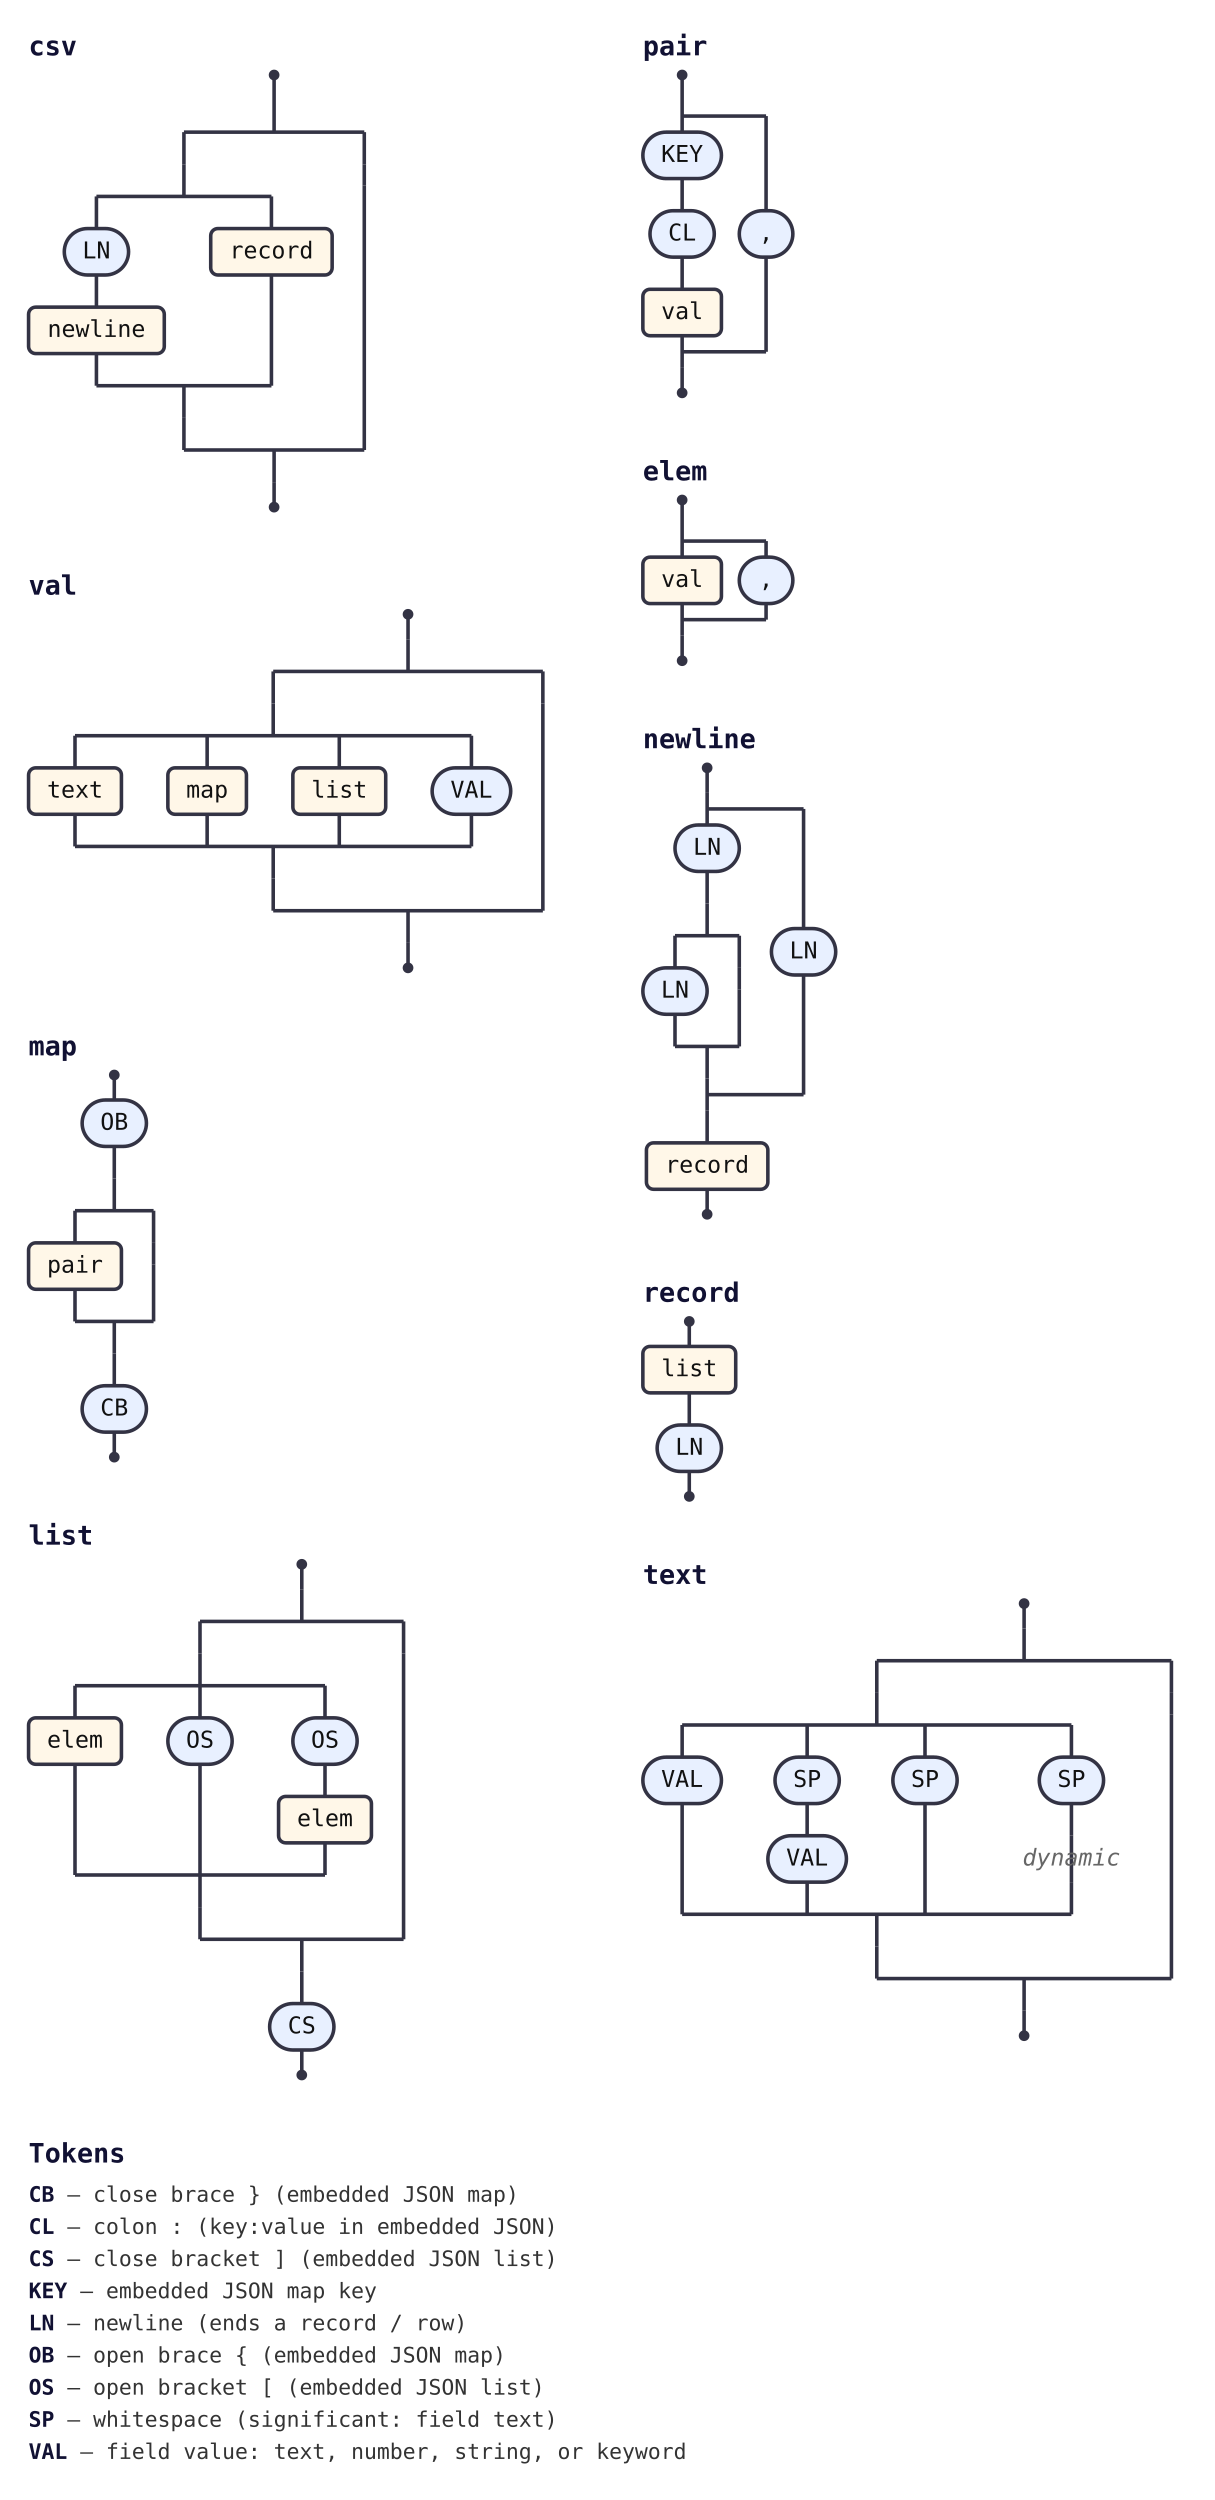
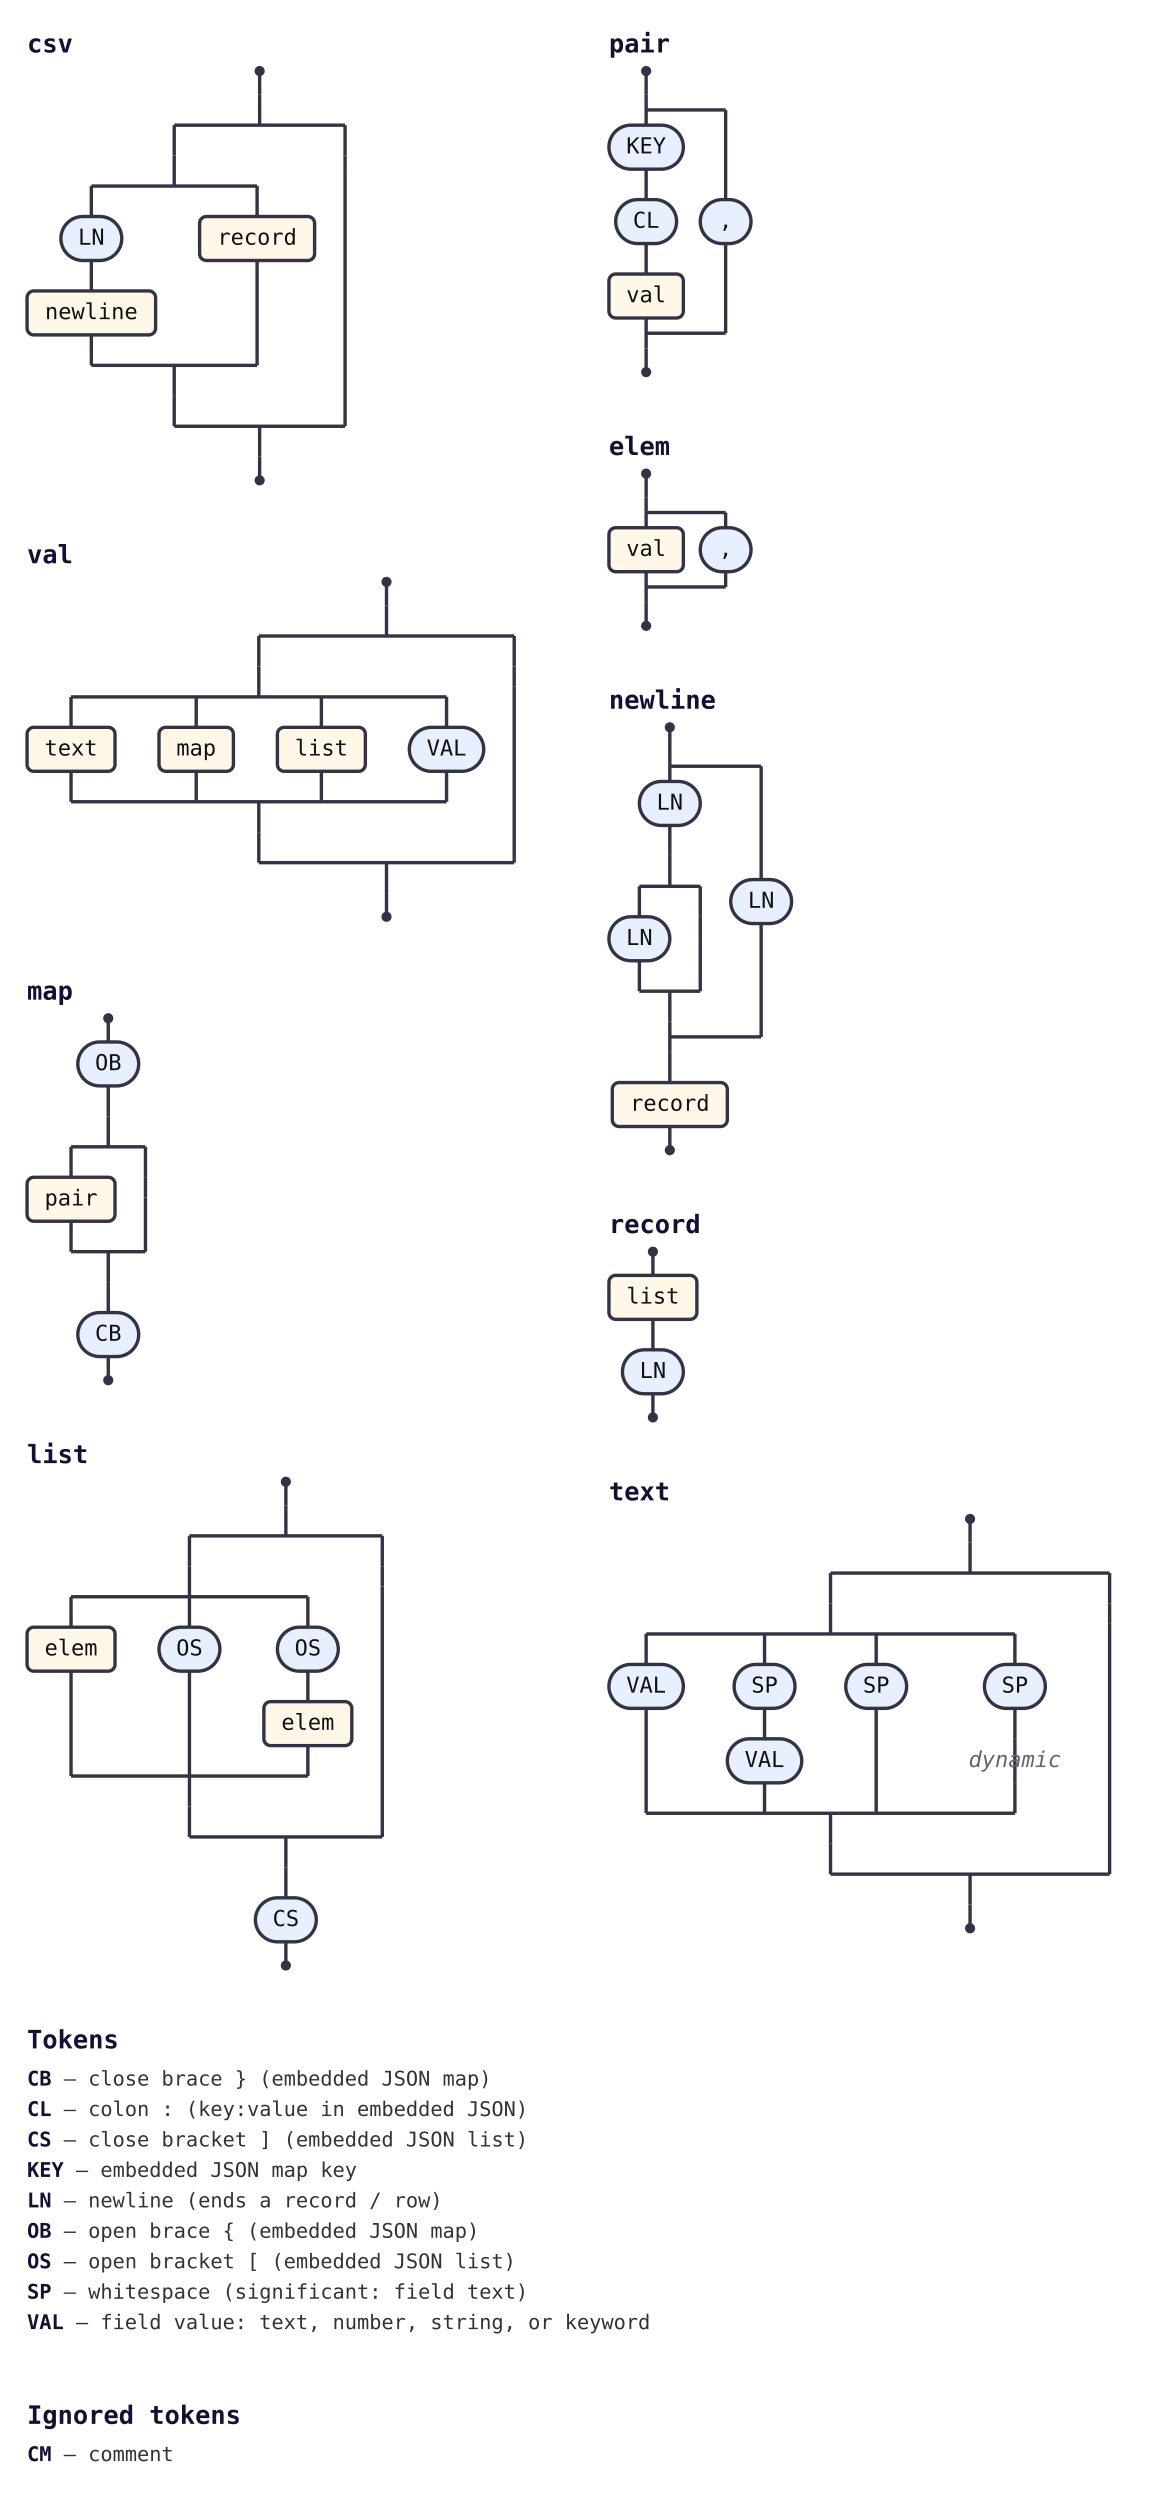
- <svg xmlns="http://www.w3.org/2000/svg" class="railroad" width="680" height="1400" viewBox="0 0 680 1400">
+ <svg xmlns="http://www.w3.org/2000/svg" class="railroad" width="680" height="1478" viewBox="0 0 680 1478">
  <style>svg.railroad{background:#fff;font-family:monospace;font-size:13px}.rr-line{stroke:#334;stroke-width:2;fill:none}.rr-cap{fill:#334}.rr-term{fill:#e8f0ff;stroke:#334;stroke-width:2}.rr-nonterm{fill:#fff7e8;stroke:#334;stroke-width:2}.rr-label{fill:#111;text-anchor:middle;dominant-baseline:middle}.rr-comment{fill:#666;font-style:italic;text-anchor:middle;dominant-baseline:middle}.rr-title{fill:#113;font-weight:bold;font-size:15px}.rr-legend{fill:#333;font-size:12px}.rr-legend-tok{fill:#113;font-weight:bold}a:hover .rr-nonterm{fill:#ffe6b3;cursor:pointer}</style>
  <g>
    <g id="csv">
      <text class="rr-title" x="16" y="31">csv</text>
      <circle class="rr-cap" cx="153.5" cy="42" r="3" />
      <path class="rr-line" d="M153.5 42V56" />
      <path class="rr-line" d="M153.5 56V74" />
      <path class="rr-line" d="M103 74H204" />
      <path class="rr-line" d="M103 252H204" />
      <path class="rr-line" d="M153.5 252V270" />
      <path class="rr-line" d="M103 74V92" />
      <path class="rr-line" d="M103 92V110" />
      <path class="rr-line" d="M54 110H152" />
      <path class="rr-line" d="M54 216H152" />
      <path class="rr-line" d="M103 216V234" />
      <path class="rr-line" d="M54 110V128" />
      <rect class="rr-term" x="36" y="128" width="36" height="26" rx="13" ry="13" />
      <text class="rr-label" x="54" y="141">LN</text>
      <path class="rr-line" d="M54 154V172" />
      <a href="#newline">
        <rect class="rr-nonterm" x="16" y="172" width="76" height="26" rx="4" ry="4" />
        <text class="rr-label" x="54" y="185">newline</text>
      </a>
      <path class="rr-line" d="M54 198V216" />
      <path class="rr-line" d="M152 110V128" />
      <a href="#record">
        <rect class="rr-nonterm" x="118" y="128" width="68" height="26" rx="4" ry="4" />
        <text class="rr-label" x="152" y="141">record</text>
      </a>
      <path class="rr-line" d="M152 154V216" />
      <path class="rr-line" d="M103 234V252" />
      <path class="rr-line" d="M204 74V92" />
      <path class="rr-line" d="M204 92V104" />
      <path class="rr-line" d="M204 104V252" />
      <path class="rr-line" d="M153.5 270V284" />
      <circle class="rr-cap" cx="153.5" cy="284" r="3" />
    </g>
    <g id="val">
      <text class="rr-title" x="16" y="333">val</text>
      <circle class="rr-cap" cx="228.5" cy="344" r="3" />
      <path class="rr-line" d="M228.5 344V358" />
      <path class="rr-line" d="M228.5 358V376" />
      <path class="rr-line" d="M153 376H304" />
      <path class="rr-line" d="M153 510H304" />
      <path class="rr-line" d="M228.5 510V528" />
      <path class="rr-line" d="M153 376V394" />
      <path class="rr-line" d="M153 394V412" />
      <path class="rr-line" d="M42 412H264" />
      <path class="rr-line" d="M42 474H264" />
      <path class="rr-line" d="M153 474V492" />
      <path class="rr-line" d="M42 412V430" />
      <a href="#text">
        <rect class="rr-nonterm" x="16" y="430" width="52" height="26" rx="4" ry="4" />
        <text class="rr-label" x="42" y="443">text</text>
      </a>
      <path class="rr-line" d="M42 456V474" />
      <path class="rr-line" d="M116 412V430" />
      <a href="#map">
        <rect class="rr-nonterm" x="94" y="430" width="44" height="26" rx="4" ry="4" />
        <text class="rr-label" x="116" y="443">map</text>
      </a>
      <path class="rr-line" d="M116 456V474" />
      <path class="rr-line" d="M190 412V430" />
      <a href="#list">
        <rect class="rr-nonterm" x="164" y="430" width="52" height="26" rx="4" ry="4" />
        <text class="rr-label" x="190" y="443">list</text>
      </a>
      <path class="rr-line" d="M190 456V474" />
      <path class="rr-line" d="M264 412V430" />
      <rect class="rr-term" x="242" y="430" width="44" height="26" rx="13" ry="13" />
      <text class="rr-label" x="264" y="443">VAL</text>
      <path class="rr-line" d="M264 456V474" />
      <path class="rr-line" d="M153 492V510" />
      <path class="rr-line" d="M304 376V394" />
      <path class="rr-line" d="M304 394V406" />
      <path class="rr-line" d="M304 406V510" />
      <path class="rr-line" d="M228.5 528V542" />
      <circle class="rr-cap" cx="228.5" cy="542" r="3" />
    </g>
    <g id="map">
      <text class="rr-title" x="16" y="591">map</text>
      <circle class="rr-cap" cx="64" cy="602" r="3" />
      <path class="rr-line" d="M64 602V616" />
      <rect class="rr-term" x="46" y="616" width="36" height="26" rx="13" ry="13" />
      <text class="rr-label" x="64" y="629">OB</text>
      <path class="rr-line" d="M64 642V660" />
      <path class="rr-line" d="M64 660V678" />
      <path class="rr-line" d="M42 678H86" />
      <path class="rr-line" d="M42 740H86" />
      <path class="rr-line" d="M64 740V758" />
      <path class="rr-line" d="M42 678V696" />
      <a href="#pair">
        <rect class="rr-nonterm" x="16" y="696" width="52" height="26" rx="4" ry="4" />
        <text class="rr-label" x="42" y="709">pair</text>
      </a>
      <path class="rr-line" d="M42 722V740" />
      <path class="rr-line" d="M86 678V696" />
      <path class="rr-line" d="M86 696V708" />
      <path class="rr-line" d="M86 708V740" />
      <path class="rr-line" d="M64 758V776" />
      <rect class="rr-term" x="46" y="776" width="36" height="26" rx="13" ry="13" />
      <text class="rr-label" x="64" y="789">CB</text>
      <path class="rr-line" d="M64 802V816" />
      <circle class="rr-cap" cx="64" cy="816" r="3" />
    </g>
    <g id="list">
      <text class="rr-title" x="16" y="865">list</text>
      <circle class="rr-cap" cx="169" cy="876" r="3" />
      <path class="rr-line" d="M169 876V890" />
      <path class="rr-line" d="M169 890V908" />
      <path class="rr-line" d="M112 908H226" />
      <path class="rr-line" d="M112 1086H226" />
      <path class="rr-line" d="M169 1086V1104" />
      <path class="rr-line" d="M112 908V926" />
      <path class="rr-line" d="M112 926V944" />
      <path class="rr-line" d="M42 944H182" />
      <path class="rr-line" d="M42 1050H182" />
      <path class="rr-line" d="M112 1050V1068" />
      <path class="rr-line" d="M42 944V962" />
      <a href="#elem">
        <rect class="rr-nonterm" x="16" y="962" width="52" height="26" rx="4" ry="4" />
        <text class="rr-label" x="42" y="975">elem</text>
      </a>
      <path class="rr-line" d="M42 988V1050" />
      <path class="rr-line" d="M112 944V962" />
      <rect class="rr-term" x="94" y="962" width="36" height="26" rx="13" ry="13" />
      <text class="rr-label" x="112" y="975">OS</text>
      <path class="rr-line" d="M112 988V1050" />
      <path class="rr-line" d="M182 944V962" />
      <rect class="rr-term" x="164" y="962" width="36" height="26" rx="13" ry="13" />
      <text class="rr-label" x="182" y="975">OS</text>
      <path class="rr-line" d="M182 988V1006" />
      <a href="#elem">
        <rect class="rr-nonterm" x="156" y="1006" width="52" height="26" rx="4" ry="4" />
        <text class="rr-label" x="182" y="1019">elem</text>
      </a>
      <path class="rr-line" d="M182 1032V1050" />
      <path class="rr-line" d="M112 1068V1086" />
      <path class="rr-line" d="M226 908V926" />
      <path class="rr-line" d="M226 926V938" />
      <path class="rr-line" d="M226 938V1086" />
      <path class="rr-line" d="M169 1104V1122" />
      <rect class="rr-term" x="151" y="1122" width="36" height="26" rx="13" ry="13" />
      <text class="rr-label" x="169" y="1135">CS</text>
      <path class="rr-line" d="M169 1148V1162" />
      <circle class="rr-cap" cx="169" cy="1162" r="3" />
    </g>
    <g id="pair">
      <text class="rr-title" x="360" y="31">pair</text>
      <circle class="rr-cap" cx="382" cy="42" r="3" />
      <path class="rr-line" d="M382 42V56" />
      <path class="rr-line" d="M382 56V74" />
      <rect class="rr-term" x="360" y="74" width="44" height="26" rx="13" ry="13" />
      <text class="rr-label" x="382" y="87">KEY</text>
      <path class="rr-line" d="M382 100V118" />
      <rect class="rr-term" x="364" y="118" width="36" height="26" rx="13" ry="13" />
      <text class="rr-label" x="382" y="131">CL</text>
      <path class="rr-line" d="M382 144V162" />
      <a href="#val">
        <rect class="rr-nonterm" x="360" y="162" width="44" height="26" rx="4" ry="4" />
        <text class="rr-label" x="382" y="175">val</text>
      </a>
      <path class="rr-line" d="M382 188V206" />
      <path class="rr-line" d="M382 197H429" />
      <path class="rr-line" d="M382 65H429" />
      <path class="rr-line" d="M429 144V197" />
      <path class="rr-line" d="M429 65V118" />
      <rect class="rr-term" x="414" y="118" width="30" height="26" rx="13" ry="13" />
      <text class="rr-label" x="429" y="131">,</text>
      <path class="rr-line" d="M382 206V220" />
      <circle class="rr-cap" cx="382" cy="220" r="3" />
    </g>
    <g id="elem">
      <text class="rr-title" x="360" y="269">elem</text>
      <circle class="rr-cap" cx="382" cy="280" r="3" />
      <path class="rr-line" d="M382 280V294" />
      <path class="rr-line" d="M382 294V312" />
      <a href="#val">
        <rect class="rr-nonterm" x="360" y="312" width="44" height="26" rx="4" ry="4" />
        <text class="rr-label" x="382" y="325">val</text>
      </a>
      <path class="rr-line" d="M382 338V356" />
      <path class="rr-line" d="M382 347H429" />
      <path class="rr-line" d="M382 303H429" />
      <path class="rr-line" d="M429 338V347" />
      <path class="rr-line" d="M429 303V312" />
      <rect class="rr-term" x="414" y="312" width="30" height="26" rx="13" ry="13" />
      <text class="rr-label" x="429" y="325">,</text>
      <path class="rr-line" d="M382 356V370" />
      <circle class="rr-cap" cx="382" cy="370" r="3" />
    </g>
    <g id="newline">
      <text class="rr-title" x="360" y="419">newline</text>
      <circle class="rr-cap" cx="396" cy="430" r="3" />
      <path class="rr-line" d="M396 430V444" />
      <path class="rr-line" d="M396 444V462" />
      <rect class="rr-term" x="378" y="462" width="36" height="26" rx="13" ry="13" />
      <text class="rr-label" x="396" y="475">LN</text>
      <path class="rr-line" d="M396 488V506" />
      <path class="rr-line" d="M396 506V524" />
      <path class="rr-line" d="M378 524H414" />
      <path class="rr-line" d="M378 586H414" />
      <path class="rr-line" d="M396 586V604" />
      <path class="rr-line" d="M378 524V542" />
      <rect class="rr-term" x="360" y="542" width="36" height="26" rx="13" ry="13" />
      <text class="rr-label" x="378" y="555">LN</text>
      <path class="rr-line" d="M378 568V586" />
      <path class="rr-line" d="M414 524V542" />
      <path class="rr-line" d="M414 542V554" />
      <path class="rr-line" d="M414 554V586" />
      <path class="rr-line" d="M396 604V622" />
      <path class="rr-line" d="M396 613H450" />
      <path class="rr-line" d="M396 453H450" />
      <path class="rr-line" d="M450 546V613" />
      <path class="rr-line" d="M450 453V520" />
      <rect class="rr-term" x="432" y="520" width="36" height="26" rx="13" ry="13" />
      <text class="rr-label" x="450" y="533">LN</text>
      <path class="rr-line" d="M396 622V640" />
      <a href="#record">
        <rect class="rr-nonterm" x="362" y="640" width="68" height="26" rx="4" ry="4" />
        <text class="rr-label" x="396" y="653">record</text>
      </a>
      <path class="rr-line" d="M396 666V680" />
      <circle class="rr-cap" cx="396" cy="680" r="3" />
    </g>
    <g id="record">
      <text class="rr-title" x="360" y="729">record</text>
      <circle class="rr-cap" cx="386" cy="740" r="3" />
      <path class="rr-line" d="M386 740V754" />
      <a href="#list">
        <rect class="rr-nonterm" x="360" y="754" width="52" height="26" rx="4" ry="4" />
        <text class="rr-label" x="386" y="767">list</text>
      </a>
      <path class="rr-line" d="M386 780V798" />
      <rect class="rr-term" x="368" y="798" width="36" height="26" rx="13" ry="13" />
      <text class="rr-label" x="386" y="811">LN</text>
      <path class="rr-line" d="M386 824V838" />
      <circle class="rr-cap" cx="386" cy="838" r="3" />
    </g>
    <g id="text">
      <text class="rr-title" x="360" y="887">text</text>
      <circle class="rr-cap" cx="573.5" cy="898" r="3" />
      <path class="rr-line" d="M573.5 898V912" />
      <path class="rr-line" d="M573.5 912V930" />
      <path class="rr-line" d="M491 930H656" />
      <path class="rr-line" d="M491 1108H656" />
      <path class="rr-line" d="M573.5 1108V1126" />
      <path class="rr-line" d="M491 930V948" />
      <path class="rr-line" d="M491 948V966" />
      <path class="rr-line" d="M382 966H600" />
      <path class="rr-line" d="M382 1072H600" />
      <path class="rr-line" d="M491 1072V1090" />
      <path class="rr-line" d="M382 966V984" />
      <rect class="rr-term" x="360" y="984" width="44" height="26" rx="13" ry="13" />
      <text class="rr-label" x="382" y="997">VAL</text>
      <path class="rr-line" d="M382 1010V1072" />
      <path class="rr-line" d="M452 966V984" />
      <rect class="rr-term" x="434" y="984" width="36" height="26" rx="13" ry="13" />
      <text class="rr-label" x="452" y="997">SP</text>
      <path class="rr-line" d="M452 1010V1028" />
      <rect class="rr-term" x="430" y="1028" width="44" height="26" rx="13" ry="13" />
      <text class="rr-label" x="452" y="1041">VAL</text>
      <path class="rr-line" d="M452 1054V1072" />
      <path class="rr-line" d="M518 966V984" />
      <rect class="rr-term" x="500" y="984" width="36" height="26" rx="13" ry="13" />
      <text class="rr-label" x="518" y="997">SP</text>
      <path class="rr-line" d="M518 1010V1072" />
      <path class="rr-line" d="M600 966V984" />
      <rect class="rr-term" x="582" y="984" width="36" height="26" rx="13" ry="13" />
      <text class="rr-label" x="600" y="997">SP</text>
      <path class="rr-line" d="M600 1010V1028" />
      <path class="rr-line" d="M600 1028V1054" />
      <text class="rr-comment" x="600" y="1041">dynamic</text>
      <path class="rr-line" d="M600 1054V1072" />
      <path class="rr-line" d="M491 1090V1108" />
      <path class="rr-line" d="M656 930V948" />
      <path class="rr-line" d="M656 948V960" />
      <path class="rr-line" d="M656 960V1108" />
      <path class="rr-line" d="M573.5 1126V1140" />
      <circle class="rr-cap" cx="573.5" cy="1140" r="3" />
    </g>
    <text class="rr-title" x="16" y="1211">Tokens</text>
    <text class="rr-legend" x="16" y="1233">
      <tspan class="rr-legend-tok">CB</tspan>  —  close brace } (embedded JSON map)</text>
    <text class="rr-legend" x="16" y="1251">
      <tspan class="rr-legend-tok">CL</tspan>  —  colon : (key:value in embedded JSON)</text>
    <text class="rr-legend" x="16" y="1269">
      <tspan class="rr-legend-tok">CS</tspan>  —  close bracket ] (embedded JSON list)</text>
    <text class="rr-legend" x="16" y="1287">
      <tspan class="rr-legend-tok">KEY</tspan>  —  embedded JSON map key</text>
    <text class="rr-legend" x="16" y="1305">
      <tspan class="rr-legend-tok">LN</tspan>  —  newline (ends a record / row)</text>
    <text class="rr-legend" x="16" y="1323">
      <tspan class="rr-legend-tok">OB</tspan>  —  open brace { (embedded JSON map)</text>
    <text class="rr-legend" x="16" y="1341">
      <tspan class="rr-legend-tok">OS</tspan>  —  open bracket [ (embedded JSON list)</text>
    <text class="rr-legend" x="16" y="1359">
      <tspan class="rr-legend-tok">SP</tspan>  —  whitespace (significant: field text)</text>
    <text class="rr-legend" x="16" y="1377">
      <tspan class="rr-legend-tok">VAL</tspan>  —  field value: text, number, string, or keyword</text>
+     <text class="rr-title" x="16" y="1433">Ignored tokens</text>
+     <text class="rr-legend" x="16" y="1455">
+       <tspan class="rr-legend-tok">CM</tspan>  —  comment</text>
  </g>
</svg>
